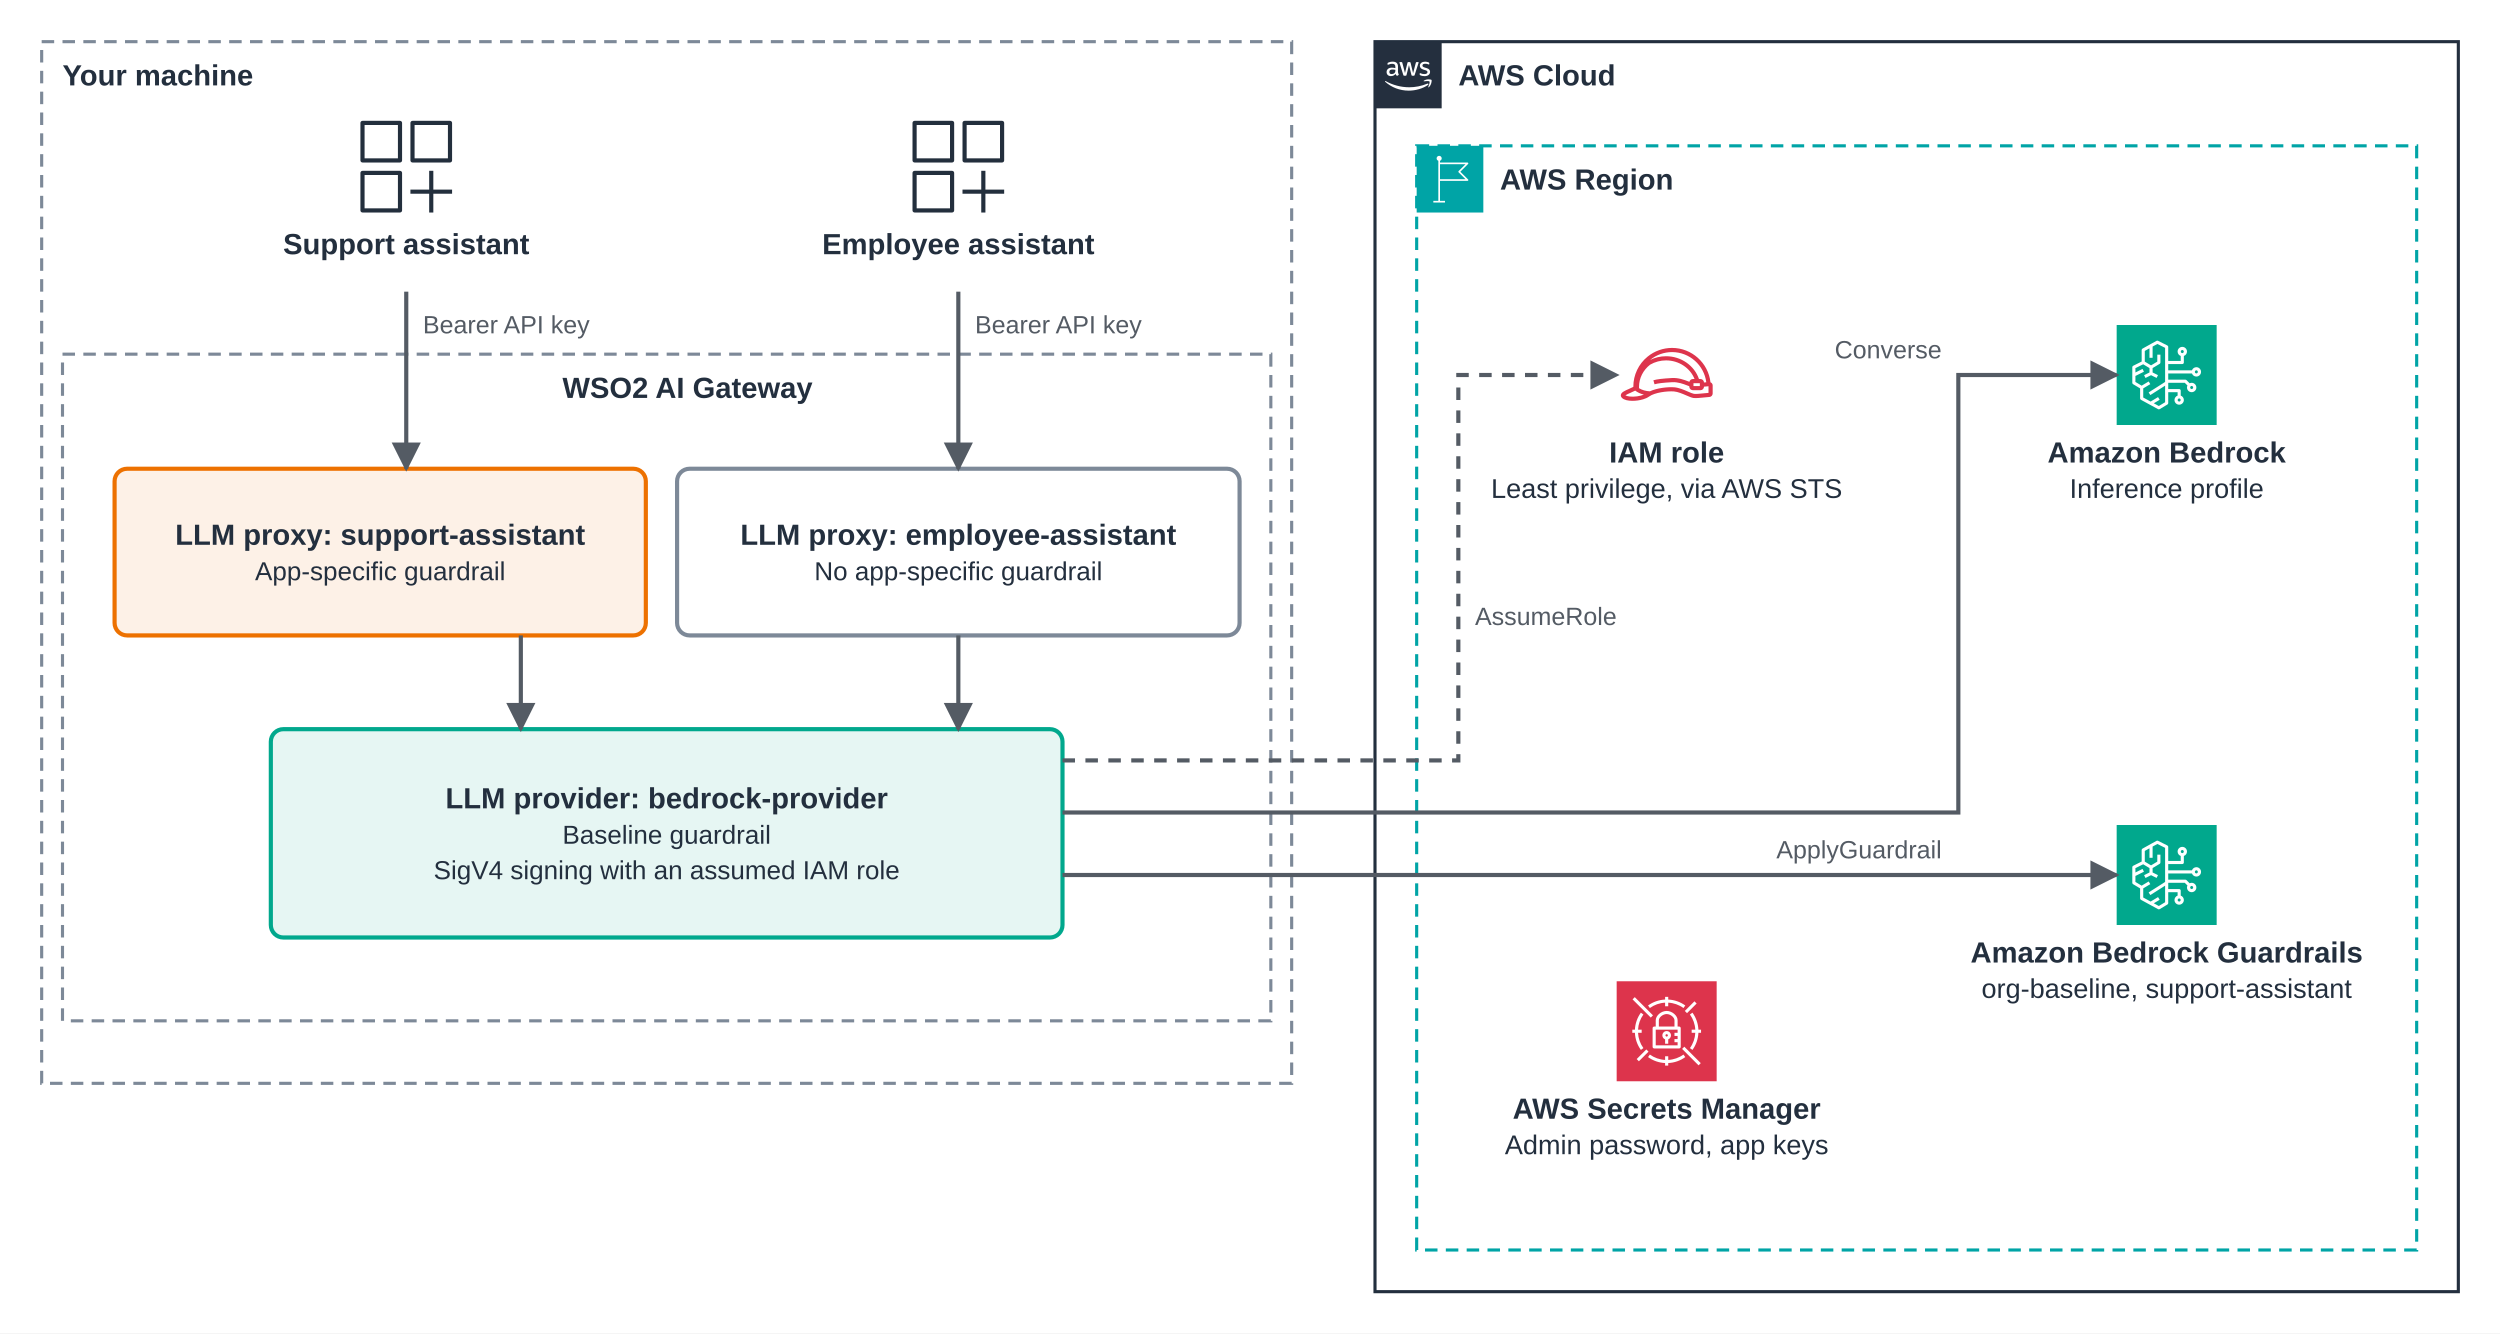
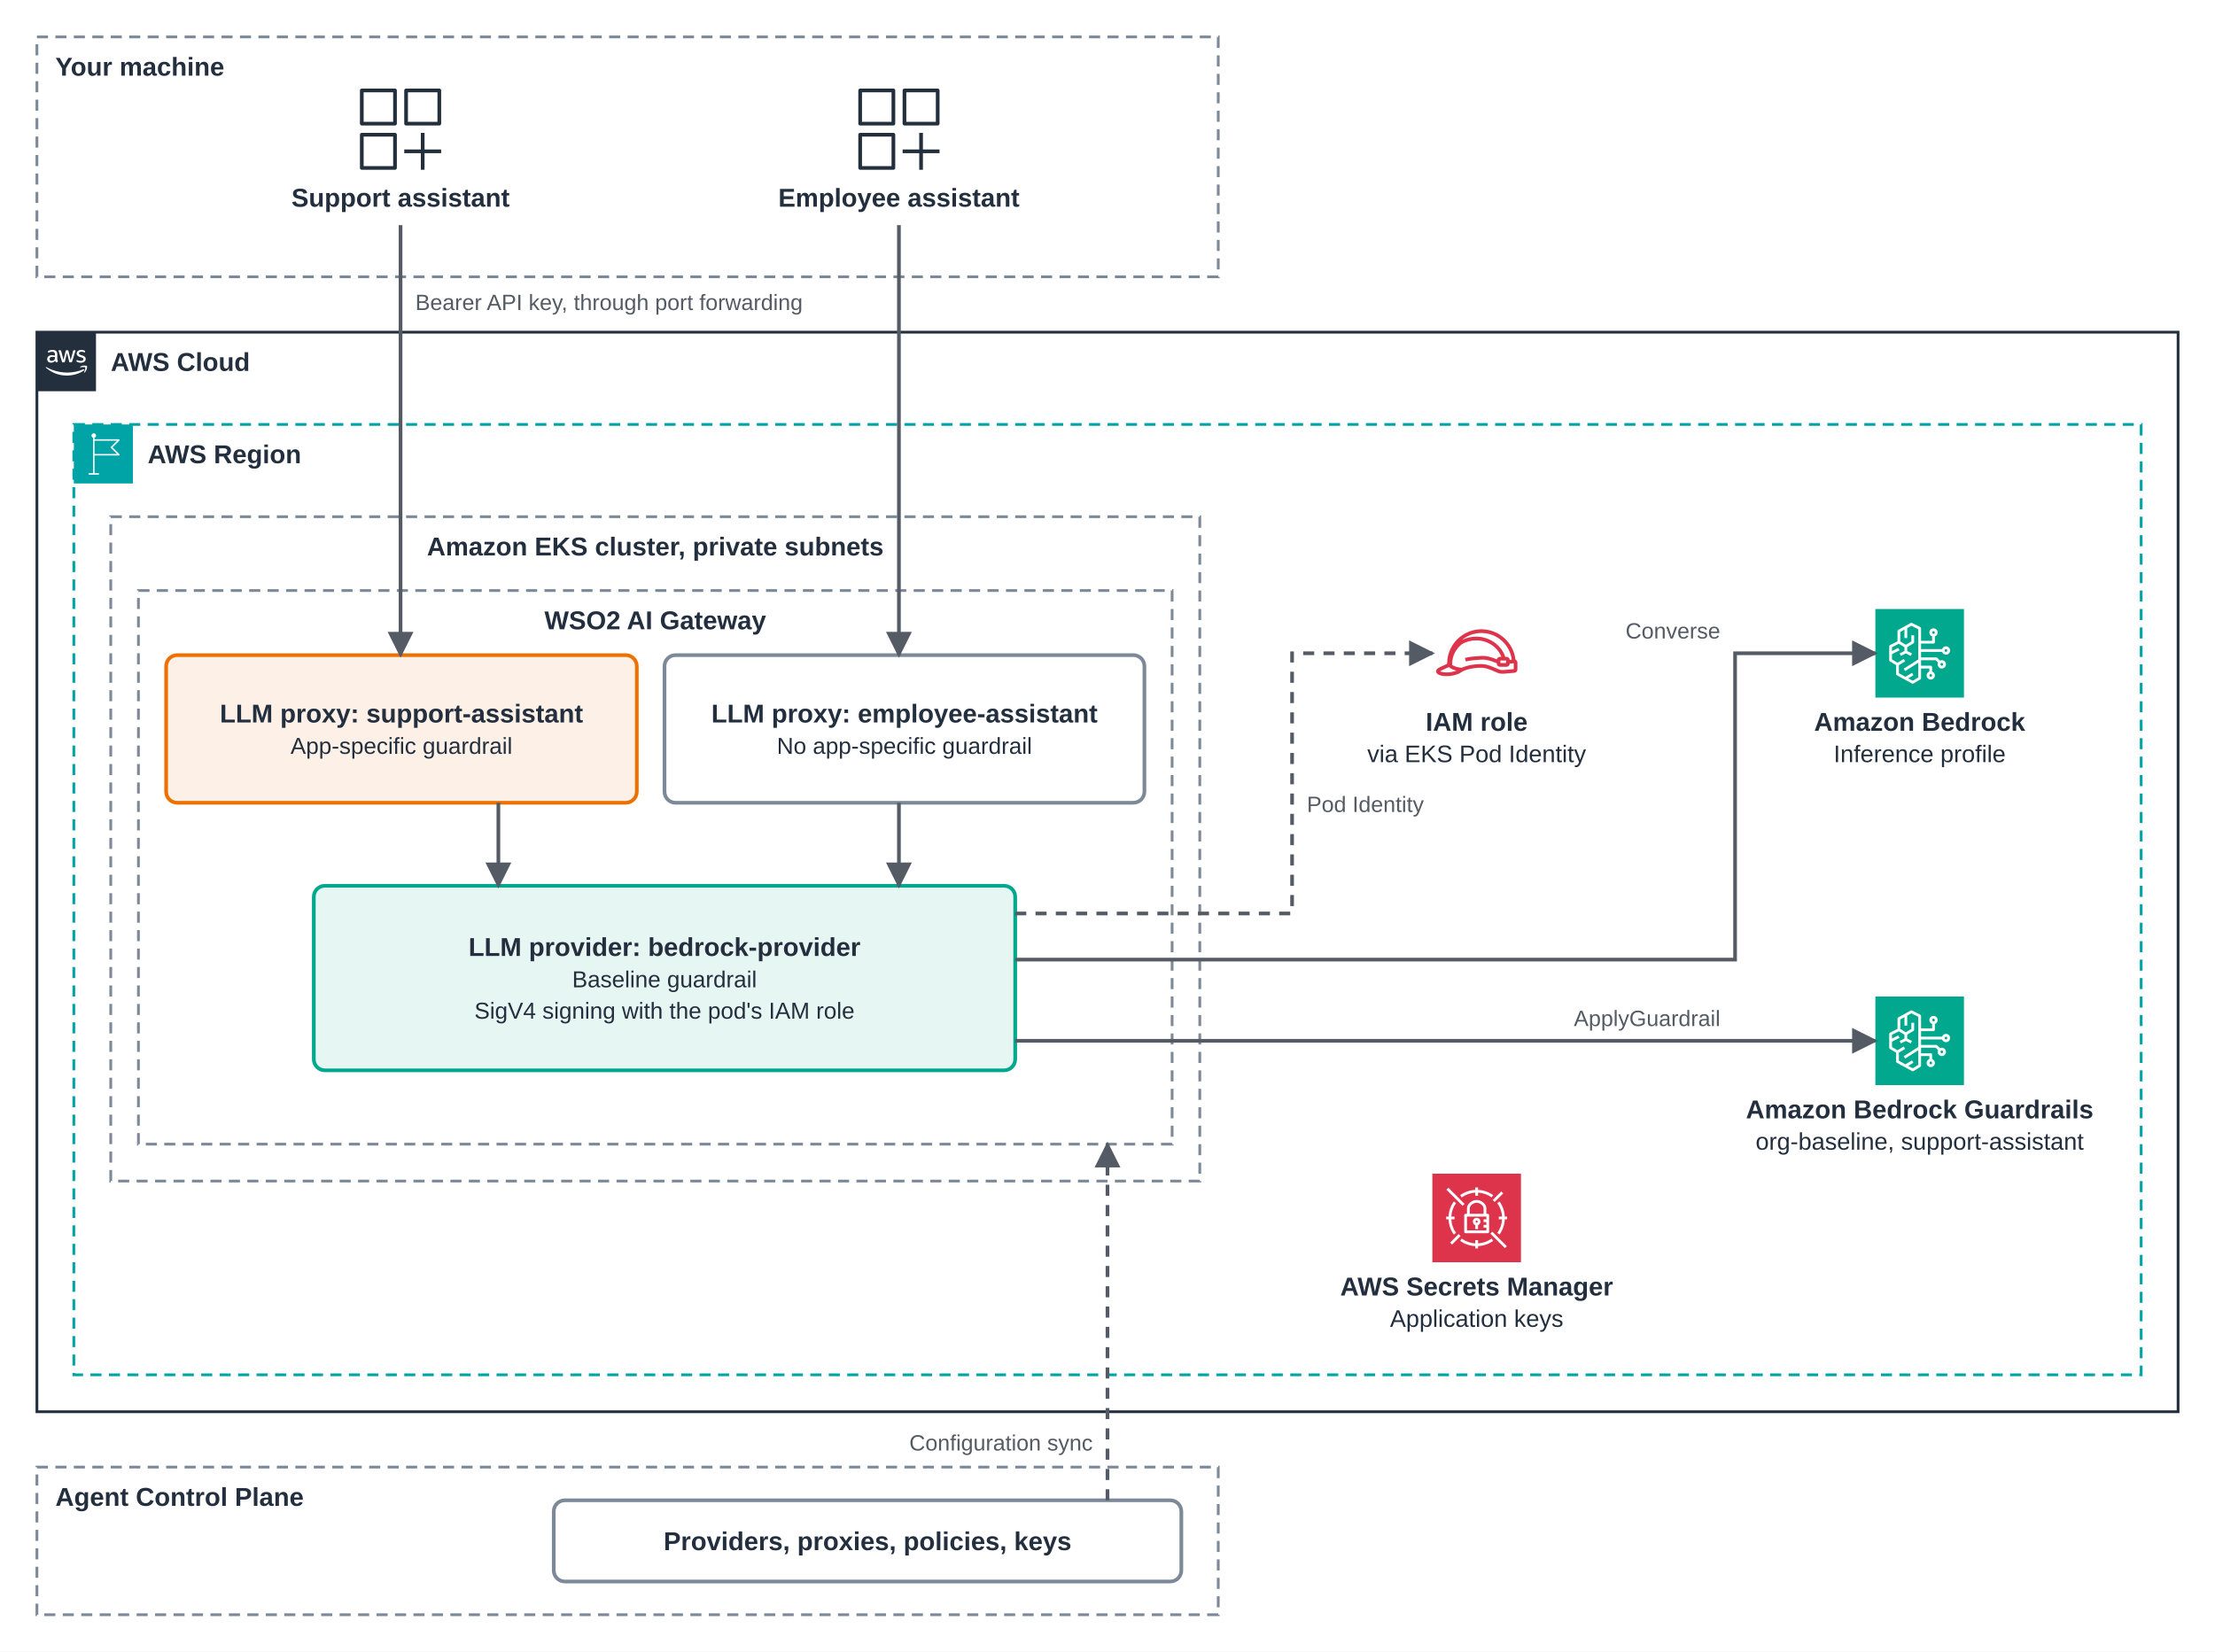
- <svg xmlns="http://www.w3.org/2000/svg" width="1200" height="640" viewBox="0 0 1200 640">
-   <rect width="1200" height="640" fill="#FFFFFF" />
+ <svg xmlns="http://www.w3.org/2000/svg" width="1200" height="895" viewBox="0 0 1200 895">
+   <rect width="1200" height="895" fill="#FFFFFF" />
  <defs>
    <marker id="ah" viewBox="0 0 10 10" refX="9" refY="5" markerWidth="7" markerHeight="7" orient="auto-start-reverse">
      <path d="M0 0L10 5L0 10z" fill="#545B64" />
    </marker>
  </defs>
-   <rect x="20" y="20" width="600" height="500" fill="none" stroke="#7D8998" stroke-width="1.5" stroke-dasharray="6 4" />
+   <rect x="20" y="20" width="640" height="130" fill="none" stroke="#7D8998" stroke-width="1.5" stroke-dasharray="6 4" />
  <text x="30" y="41" font-size="14" font-weight="bold" text-anchor="start" fill="#232F3E" font-family="'Amazon Ember', Arial, Helvetica, sans-serif">Your machine</text>
-   <svg x="171.0" y="56.0" width="48" height="48" viewBox="0 0 48 48">
+   <svg x="193" y="46" width="48" height="48" viewBox="0 0 48 48">
    <path fill="#232f3d" fill-rule="evenodd" d="M37 35h9v2h-9v9h-2v-9h-9v-2h9v-9h2zM4 44h16V28H4zm17-18H3a1 1 0 0 0-1 1v18a1 1 0 0 0 1 1h18a1 1 0 0 0 1-1V27a1 1 0 0 0-1-1m7-6h16V4H28zM45 2H27a1 1 0 0 0-1 1v18a1 1 0 0 0 1 1h18a1 1 0 0 0 1-1V3a1 1 0 0 0-1-1M4 20h16V4H4zM21 2H3a1 1 0 0 0-1 1v18a1 1 0 0 0 1 1h18a1 1 0 0 0 1-1V3a1 1 0 0 0-1-1" />
  </svg>
-   <text x="195" y="122.0" font-size="14" font-weight="bold" text-anchor="middle" fill="#232F3E" font-family="'Amazon Ember', Arial, Helvetica, sans-serif">Support assistant</text>
-   <svg x="436.0" y="56.0" width="48" height="48" viewBox="0 0 48 48">
+   <text x="217" y="112" font-size="14" font-weight="bold" text-anchor="middle" fill="#232F3E" font-family="'Amazon Ember', Arial, Helvetica, sans-serif">Support assistant</text>
+   <svg x="463" y="46" width="48" height="48" viewBox="0 0 48 48">
    <path fill="#232f3d" fill-rule="evenodd" d="M37 35h9v2h-9v9h-2v-9h-9v-2h9v-9h2zM4 44h16V28H4zm17-18H3a1 1 0 0 0-1 1v18a1 1 0 0 0 1 1h18a1 1 0 0 0 1-1V27a1 1 0 0 0-1-1m7-6h16V4H28zM45 2H27a1 1 0 0 0-1 1v18a1 1 0 0 0 1 1h18a1 1 0 0 0 1-1V3a1 1 0 0 0-1-1M4 20h16V4H4zM21 2H3a1 1 0 0 0-1 1v18a1 1 0 0 0 1 1h18a1 1 0 0 0 1-1V3a1 1 0 0 0-1-1" />
  </svg>
-   <text x="460" y="122.0" font-size="14" font-weight="bold" text-anchor="middle" fill="#232F3E" font-family="'Amazon Ember', Arial, Helvetica, sans-serif">Employee assistant</text>
-   <rect x="30" y="170" width="580" height="320" fill="none" stroke="#7D8998" stroke-width="1.5" stroke-dasharray="6 4" />
-   <text x="40" y="191" font-size="14" font-weight="bold" text-anchor="start" fill="#232F3E" font-family="'Amazon Ember', Arial, Helvetica, sans-serif" />
-   <text x="330" y="191" font-size="14" font-weight="bold" text-anchor="middle" fill="#232F3E" font-family="'Amazon Ember', Arial, Helvetica, sans-serif">WSO2 AI Gateway</text>
-   <rect x="55" y="225" width="255" height="80" rx="6" fill="#FDF1E7" stroke="#ED7100" stroke-width="2" />
-   <text x="182.5" y="261.5" font-size="14" font-weight="bold" text-anchor="middle" fill="#232F3E" font-family="'Amazon Ember', Arial, Helvetica, sans-serif">LLM proxy: support-assistant</text>
-   <text x="182.5" y="278.5" font-size="12.5" font-weight="normal" text-anchor="middle" fill="#232F3E" font-family="'Amazon Ember', Arial, Helvetica, sans-serif">App-specific guardrail</text>
-   <rect x="325" y="225" width="270" height="80" rx="6" fill="#FFFFFF" stroke="#7D8998" stroke-width="2" />
-   <text x="460.0" y="261.5" font-size="14" font-weight="bold" text-anchor="middle" fill="#232F3E" font-family="'Amazon Ember', Arial, Helvetica, sans-serif">LLM proxy: employee-assistant</text>
-   <text x="460.0" y="278.5" font-size="12.5" font-weight="normal" text-anchor="middle" fill="#232F3E" font-family="'Amazon Ember', Arial, Helvetica, sans-serif">No app-specific guardrail</text>
-   <rect x="130" y="350" width="380" height="100" rx="6" fill="#E6F6F3" stroke="#01A88D" stroke-width="2" />
-   <text x="320.0" y="388.0" font-size="14" font-weight="bold" text-anchor="middle" fill="#232F3E" font-family="'Amazon Ember', Arial, Helvetica, sans-serif">LLM provider: bedrock-provider</text>
-   <text x="320.0" y="405.0" font-size="12.5" font-weight="normal" text-anchor="middle" fill="#232F3E" font-family="'Amazon Ember', Arial, Helvetica, sans-serif">Baseline guardrail</text>
-   <text x="320.0" y="422.0" font-size="12.5" font-weight="normal" text-anchor="middle" fill="#232F3E" font-family="'Amazon Ember', Arial, Helvetica, sans-serif">SigV4 signing with an assumed IAM role</text>
-   <rect x="660" y="20" width="520" height="600" fill="none" stroke="#232F3E" stroke-width="1.5" />
-   <svg x="660.0" y="20.0" width="32" height="32" viewBox="0 0 40 40">
+   <text x="487" y="112" font-size="14" font-weight="bold" text-anchor="middle" fill="#232F3E" font-family="'Amazon Ember', Arial, Helvetica, sans-serif">Employee assistant</text>
+   <rect x="20" y="180" width="1160" height="585" fill="none" stroke="#232F3E" stroke-width="1.5" />
+   <svg x="20" y="180" width="32" height="32" viewBox="0 0 40 40">
    <g fill="none" fill-rule="evenodd">
      <path fill="#242f3e" d="M0 0h40v40H0z" />
      <path fill="#fff" d="M32.698 23.9c.361.47-.4 2.4-.74 3.264-.105.262.117.365.35.168 1.512-1.284 1.904-3.975 1.593-4.363-.307-.386-2.95-.717-4.563.432-.249.177-.206.42.07.389.907-.112 2.93-.357 3.29.11m-.842 2.01c.518-.378.074-.941-.454-.72-3.513 1.464-7.327 2.173-10.8 2.173-5.143 0-10.127-1.39-14.156-3.695-.352-.202-.613.155-.319.414 3.733 3.316 8.67 5.309 14.147 5.309 3.91 0 8.451-1.208 11.582-3.481m-2.144-5.215a6.6 6.6 0 0 1-1.459-.161q-.714-.163-1.093-.373-.233-.128-.29-.258a.7.7 0 0 1-.059-.26v-.47q0-.29.216-.292.083.002.173.033.091.034.241.098.48.21 1.044.324.564.113 1.126.113.895 0 1.384-.308a.97.97 0 0 0 .49-.873.88.88 0 0 0-.258-.65q-.256-.258-.952-.484l-1.375-.421q-1.045-.325-1.517-.938a2.17 2.17 0 0 1-.472-1.347q0-.581.258-1.027.255-.445.676-.761.427-.314.99-.478A4.3 4.3 0 0 1 30.025 12q.315 0 .64.04a6.3 6.3 0 0 1 1.15.252q.248.082.4.162a.9.9 0 0 1 .28.227.5.5 0 0 1 .083.308v.436q0 .291-.217.29-.114.002-.364-.111c-.54-.24-1.15-.356-1.82-.356q-.815 0-1.262.258-.448.26-.448.827 0 .388.283.655.281.267 1.044.51l1.342.423q1.028.322 1.466.888.441.568.441 1.295 0 .6-.25 1.078-.248.477-.689.817a3.1 3.1 0 0 1-1.05.518q-.615.179-1.343.178m-12.165-.244q-.248.002-.365-.087-.117-.09-.199-.365l-2.222-7.157a1.8 1.8 0 0 1-.082-.371q0-.227.233-.227h.927q.265 0 .374.09.106.086.19.364l1.59 6.12 1.477-6.12q.066-.278.181-.364.116-.09.38-.09h.765q.263 0 .38.09.116.086.182.364l1.493 6.2 1.64-6.2q.082-.278.19-.364.109-.09.373-.09h.878q.233 0 .233.227a1 1 0 0 1-.016.144 2 2 0 0 1-.068.227l-2.286 7.157q-.083.275-.2.365-.116.088-.364.087h-.813q-.264.001-.38-.094-.116-.099-.182-.373l-1.476-5.96-1.457 5.96q-.067.274-.183.373-.116.095-.38.094zM9.94 19.449q.465 0 .98-.17.513-.17.893-.592.232-.259.324-.591.09-.33.09-.801v-.388a8 8 0 0 0-1.757-.211q-.945 0-1.408.373-.464.37-.465 1.07 0 .645.35.978.347.332.993.332m3.846-1.408q0 .517.107.825.11.31.307.664a.4.4 0 0 1 .066.209q0 .148-.182.276l-.597.39a.5.5 0 0 1-.248.08.4.4 0 0 1-.282-.128 2 2 0 0 1-.339-.43 6 6 0 0 1-.29-.544q-1.112 1.28-2.785 1.28-1.194.001-1.89-.664-.696-.664-.696-1.78 0-1.182.863-1.903.86-.72 2.32-.721.48 0 1.002.073t1.084.203v-.68q.001-1.052-.446-1.482-.446-.428-1.54-.428a4.5 4.5 0 0 0-1.02.12 7.5 7.5 0 0 0-1.02.315 3 3 0 0 1-.33.122.7.7 0 0 1-.15.024q-.199.001-.2-.292v-.452q.001-.228.068-.323.066-.099.265-.195a6 6 0 0 1 1.192-.421 6 6 0 0 1 1.476-.18c1.126 0 1.952.254 2.477.754q.787.753.788 2.275z" />
    </g>
  </svg>
-   <text x="700" y="41" font-size="14" font-weight="bold" text-anchor="start" fill="#232F3E" font-family="'Amazon Ember', Arial, Helvetica, sans-serif">AWS Cloud</text>
-   <rect x="680" y="70" width="480" height="530" fill="none" stroke="#00A4A6" stroke-width="1.5" stroke-dasharray="6 4" />
-   <svg x="680.0" y="70.0" width="32" height="32" viewBox="0 0 40 40">
+   <text x="60" y="201" font-size="14" font-weight="bold" text-anchor="start" fill="#232F3E" font-family="'Amazon Ember', Arial, Helvetica, sans-serif">AWS Cloud</text>
+   <rect x="40" y="230" width="1120" height="515" fill="none" stroke="#00A4A6" stroke-width="1.5" stroke-dasharray="6 4" />
+   <svg x="40" y="230" width="32" height="32" viewBox="0 0 40 40">
    <g fill="none" fill-rule="evenodd">
      <path fill="#00a4a6" d="M0 0h40v40H0z" />
      <path fill="#fff" d="M14 20.026v-9h15.293l-4.147 4.146a.5.5 0 0 0 0 .708l4.147 4.146zm12.207-4.5 4.647-4.646a.5.5 0 0 0-.354-.854H14V8.97A1.528 1.528 0 0 0 13.495 6c-.845 0-1.532.687-1.532 1.531 0 .67.435 1.235 1.037 1.442v24.053h-3v1h7v-1h-3v-12h16.5a.5.5 0 0 0 .354-.854z" />
    </g>
  </svg>
-   <text x="720" y="91" font-size="14" font-weight="bold" text-anchor="start" fill="#232F3E" font-family="'Amazon Ember', Arial, Helvetica, sans-serif">AWS Region</text>
-   <svg x="776.0" y="156.0" width="48" height="48" viewBox="0 0 48 48">
+   <text x="80" y="251" font-size="14" font-weight="bold" text-anchor="start" fill="#232F3E" font-family="'Amazon Ember', Arial, Helvetica, sans-serif">AWS Region</text>
+   <rect x="60" y="280" width="590" height="360" fill="none" stroke="#7D8998" stroke-width="1.5" stroke-dasharray="6 4" />
+   <text x="355.0" y="301" font-size="14" font-weight="bold" text-anchor="middle" fill="#232F3E" font-family="'Amazon Ember', Arial, Helvetica, sans-serif">Amazon EKS cluster, private subnets</text>
+   <rect x="75" y="320" width="560" height="300" fill="none" stroke="#7D8998" stroke-width="1.5" stroke-dasharray="6 4" />
+   <text x="355.0" y="341" font-size="14" font-weight="bold" text-anchor="middle" fill="#232F3E" font-family="'Amazon Ember', Arial, Helvetica, sans-serif">WSO2 AI Gateway</text>
+   <rect x="90" y="355" width="255" height="80" rx="6" fill="#FDF1E7" stroke="#ED7100" stroke-width="2" />
+   <text x="217.5" y="391.5" font-size="14" font-weight="bold" text-anchor="middle" fill="#232F3E" font-family="'Amazon Ember', Arial, Helvetica, sans-serif">LLM proxy: support-assistant</text>
+   <text x="217.5" y="408.5" font-size="12.5" font-weight="normal" text-anchor="middle" fill="#232F3E" font-family="'Amazon Ember', Arial, Helvetica, sans-serif">App-specific guardrail</text>
+   <rect x="360" y="355" width="260" height="80" rx="6" fill="#FFFFFF" stroke="#7D8998" stroke-width="2" />
+   <text x="490.0" y="391.5" font-size="14" font-weight="bold" text-anchor="middle" fill="#232F3E" font-family="'Amazon Ember', Arial, Helvetica, sans-serif">LLM proxy: employee-assistant</text>
+   <text x="490.0" y="408.5" font-size="12.5" font-weight="normal" text-anchor="middle" fill="#232F3E" font-family="'Amazon Ember', Arial, Helvetica, sans-serif">No app-specific guardrail</text>
+   <rect x="170" y="480" width="380" height="100" rx="6" fill="#E6F6F3" stroke="#01A88D" stroke-width="2" />
+   <text x="360.0" y="518.0" font-size="14" font-weight="bold" text-anchor="middle" fill="#232F3E" font-family="'Amazon Ember', Arial, Helvetica, sans-serif">LLM provider: bedrock-provider</text>
+   <text x="360.0" y="535.0" font-size="12.5" font-weight="normal" text-anchor="middle" fill="#232F3E" font-family="'Amazon Ember', Arial, Helvetica, sans-serif">Baseline guardrail</text>
+   <text x="360.0" y="552.0" font-size="12.5" font-weight="normal" text-anchor="middle" fill="#232F3E" font-family="'Amazon Ember', Arial, Helvetica, sans-serif">SigV4 signing with the pod's IAM role</text>
+   <svg x="776" y="330" width="48" height="48" viewBox="0 0 48 48">
    <path fill="#dd344c" fill-rule="evenodd" d="M44.083 32.581a72.853 72.853 0 0 0-2.082.191l-.168.018c-1.765.182-3.763.387-4.714.257-.594-.085-1.688-.56-2.848-1.063-1.966-.852-4.414-1.914-6.627-2.084-3.046-.234-8.31.34-11.703 1.931-1.962-.088-3.782-.616-5.196-1.488a46 46 0 0 1-.012-.649c0-4.136 1.938-8.015 5.32-10.65a15.2 15.2 0 0 1 7.66-2.052c6.12 0 11.553 3.617 13.672 8.942h-.813c-.814 0-1.496.576-1.663 1.34l-.412-.156c-2.03-.783-4.813-1.854-8.031-1.663-4.705.276-7.02.56-8.843 1.08l.549 1.924c1.668-.477 3.868-.74 8.41-1.008 2.785-.158 5.338.818 7.195 1.533.395.153.752.286 1.09.407v.205c0 .939.766 1.704 1.705 1.704h3.647c.937 0 1.7-.762 1.704-1.698l.354-.032a176 176 0 0 0 1.595-.151l.21-.021zM9.799 34.249c-2.65.363-4.742.039-5.608-.496.525-.371 1.71-.89 2.544-1.254a44 44 0 0 0 2.16-1.004c1.154.879 2.583 1.538 4.165 1.931-.915.368-2.048.658-3.261.823M36.868 29.3h3.055v-1.366h-3.055zM26.586 13c8.368 0 15.396 6.295 16.43 14.492q-.43.042-.912.086l-.185.016a1.704 1.704 0 0 0-1.7-1.66h-.711c-2.201-6.477-8.576-10.942-15.795-10.942-2.674 0-5.29.612-7.641 1.775q.024-.022.046-.042A16.6 16.6 0 0 1 26.586 13m18.94 14.794a1.6 1.6 0 0 0-.497-.298C43.983 18.185 36.049 11 26.586 11a18.6 18.6 0 0 0-11.732 4.175 18.5 18.5 0 0 0-6.85 14.406c0 .041.004.082.004.123-.667.335-1.372.655-2.073.962-2.136.934-3.68 1.608-3.91 2.826-.057.309-.067.914.52 1.502 1.038 1.037 3.028 1.409 5.05 1.409.842 0 1.688-.064 2.474-.172 1.339-.182 3.839-.673 5.536-1.915 2.678-1.941 8.733-2.667 11.886-2.422 1.879.145 4.155 1.132 5.985 1.925 1.396.607 2.5 1.085 3.366 1.208 1.19.163 3.136-.037 5.195-.248l.173-.017a63 63 0 0 1 1.592-.151c.215-.021.428-.036.712-.056.88-.062 1.569-.8 1.569-1.68v-3.829c0-.478-.202-.934-.556-1.252" />
  </svg>
-   <text x="800" y="222.0" font-size="14" font-weight="bold" text-anchor="middle" fill="#232F3E" font-family="'Amazon Ember', Arial, Helvetica, sans-serif">IAM role</text>
-   <text x="800" y="239.0" font-size="13" font-weight="normal" text-anchor="middle" fill="#232F3E" font-family="'Amazon Ember', Arial, Helvetica, sans-serif">Least privilege, via AWS STS</text>
-   <svg x="1016.0" y="156.0" width="48" height="48" viewBox="0 0 64 64">
+   <text x="800" y="396" font-size="14" font-weight="bold" text-anchor="middle" fill="#232F3E" font-family="'Amazon Ember', Arial, Helvetica, sans-serif">IAM role</text>
+   <text x="800" y="413" font-size="13" font-weight="normal" text-anchor="middle" fill="#232F3E" font-family="'Amazon Ember', Arial, Helvetica, sans-serif">via EKS Pod Identity</text>
+   <svg x="1016" y="330" width="48" height="48" viewBox="0 0 64 64">
    <g fill="none" fill-rule="evenodd">
      <path fill="#01a88d" d="M0 0h64v64H0z" />
      <path fill="#fff" d="M51 31a1.001 1.001 0 0 1 0-2 1.001 1.001 0 0 1 0 2M26.977 51.848l-3.203-1.746 3.741-2.245-1.03-1.714-4.747 2.848L17 46.406v-5.84l4.515-2.71-1.03-1.713L16 38.833l-4-2.4v-3.815l5.447-2.723-.894-1.79L12 30.382v-2.764l4.956-2.478L21 27.566v2.816l-3.447 1.723.894 1.79 3.556-1.778 3.554 1.76.886-1.792L23 30.38v-2.814l4.515-2.71A1 1 0 0 0 28 24v-5h-2v4.434l-4 2.4-4-2.4v-6.846l3-1.666V21h2v-7.19l3.024-1.68 4.978 2.486-.001 21.834-10.538 6.706 1.074 1.688 9.464-6.022L31 49.434zM48 39a1.001 1.001 0 0 1 0 2 1.001 1.001 0 0 1 0-2m-8 10a1.001 1.001 0 0 1 0-2 1.001 1.001 0 0 1 0 2m2-33a1.001 1.001 0 0 1 0 2 1.001 1.001 0 0 1 0-2m9 11a3 3 0 0 0-2.816 2H33.001v-4H42a1 1 0 0 0 1-1v-4.184A3 3 0 0 0 45 17c0-1.654-1.346-3-3-3s-3 1.346-3 3c0 1.302.839 2.402 2 2.816V23h-7.999l.001-9.002a1 1 0 0 0-.553-.894l-6.002-3a1 1 0 0 0-.932.022l-9 5A1 1 0 0 0 16 16v7.382l-5.447 2.723c-.339.17-.553.516-.553.895v10a1 1 0 0 0 .485.857L15 40.566V47a1 1 0 0 0 .521.878l11 6a1 1 0 0 0 .994-.021l5-3A1 1 0 0 0 33 50v-7h6v2.184A3 3 0 0 0 37 48c0 1.654 1.346 3 3 3s3-1.346 3-3a3 3 0 0 0-2-2.816V42a1 1 0 0 0-1-1h-7l.001-4h10.585l1.715 1.715A2.95 2.95 0 0 0 45 40c0 1.654 1.346 3 3 3s3-1.346 3-3-1.346-3-3-3a2.95 2.95 0 0 0-1.285.3l-2.008-2.007A1 1 0 0 0 44 35H33.001v-4h15.183A3 3 0 0 0 51 33c1.654 0 3-1.346 3-3s-1.346-3-3-3" />
    </g>
  </svg>
-   <text x="1040" y="222.0" font-size="14" font-weight="bold" text-anchor="middle" fill="#232F3E" font-family="'Amazon Ember', Arial, Helvetica, sans-serif">Amazon Bedrock</text>
-   <text x="1040" y="239.0" font-size="13" font-weight="normal" text-anchor="middle" fill="#232F3E" font-family="'Amazon Ember', Arial, Helvetica, sans-serif">Inference profile</text>
-   <svg x="776.0" y="471.0" width="48" height="48" viewBox="0 0 64 64">
+   <text x="1040" y="396" font-size="14" font-weight="bold" text-anchor="middle" fill="#232F3E" font-family="'Amazon Ember', Arial, Helvetica, sans-serif">Amazon Bedrock</text>
+   <text x="1040" y="413" font-size="13" font-weight="normal" text-anchor="middle" fill="#232F3E" font-family="'Amazon Ember', Arial, Helvetica, sans-serif">Inference profile</text>
+   <svg x="1016" y="540" width="48" height="48" viewBox="0 0 64 64">
+     <g fill="none" fill-rule="evenodd">
+       <path fill="#01a88d" d="M0 0h64v64H0z" />
+       <path fill="#fff" d="M51 31a1.001 1.001 0 0 1 0-2 1.001 1.001 0 0 1 0 2M26.977 51.848l-3.203-1.746 3.741-2.245-1.03-1.714-4.747 2.848L17 46.406v-5.84l4.515-2.71-1.03-1.713L16 38.833l-4-2.4v-3.815l5.447-2.723-.894-1.79L12 30.382v-2.764l4.956-2.478L21 27.566v2.816l-3.447 1.723.894 1.79 3.556-1.778 3.554 1.76.886-1.792L23 30.38v-2.814l4.515-2.71A1 1 0 0 0 28 24v-5h-2v4.434l-4 2.4-4-2.4v-6.846l3-1.666V21h2v-7.19l3.024-1.68 4.978 2.486-.001 21.834-10.538 6.706 1.074 1.688 9.464-6.022L31 49.434zM48 39a1.001 1.001 0 0 1 0 2 1.001 1.001 0 0 1 0-2m-8 10a1.001 1.001 0 0 1 0-2 1.001 1.001 0 0 1 0 2m2-33a1.001 1.001 0 0 1 0 2 1.001 1.001 0 0 1 0-2m9 11a3 3 0 0 0-2.816 2H33.001v-4H42a1 1 0 0 0 1-1v-4.184A3 3 0 0 0 45 17c0-1.654-1.346-3-3-3s-3 1.346-3 3c0 1.302.839 2.402 2 2.816V23h-7.999l.001-9.002a1 1 0 0 0-.553-.894l-6.002-3a1 1 0 0 0-.932.022l-9 5A1 1 0 0 0 16 16v7.382l-5.447 2.723c-.339.17-.553.516-.553.895v10a1 1 0 0 0 .485.857L15 40.566V47a1 1 0 0 0 .521.878l11 6a1 1 0 0 0 .994-.021l5-3A1 1 0 0 0 33 50v-7h6v2.184A3 3 0 0 0 37 48c0 1.654 1.346 3 3 3s3-1.346 3-3a3 3 0 0 0-2-2.816V42a1 1 0 0 0-1-1h-7l.001-4h10.585l1.715 1.715A2.95 2.95 0 0 0 45 40c0 1.654 1.346 3 3 3s3-1.346 3-3-1.346-3-3-3a2.95 2.95 0 0 0-1.285.3l-2.008-2.007A1 1 0 0 0 44 35H33.001v-4h15.183A3 3 0 0 0 51 33c1.654 0 3-1.346 3-3s-1.346-3-3-3" />
+     </g>
+   </svg>
+   <text x="1040" y="606" font-size="14" font-weight="bold" text-anchor="middle" fill="#232F3E" font-family="'Amazon Ember', Arial, Helvetica, sans-serif">Amazon Bedrock Guardrails</text>
+   <text x="1040" y="623" font-size="13" font-weight="normal" text-anchor="middle" fill="#232F3E" font-family="'Amazon Ember', Arial, Helvetica, sans-serif">org-baseline, support-assistant</text>
+   <svg x="776" y="636" width="48" height="48" viewBox="0 0 64 64">
    <g fill="none" fill-rule="evenodd">
      <path fill="#dd344c" d="M0 0h64v64H0z" />
      <path fill="#fff" d="M31.24 34.64a.76.76 0 0 0 1.52 0 .76.76 0 0 0-1.52 0m-2 0A2.763 2.763 0 0 1 32 31.88a2.764 2.764 0 0 1 2.76 2.76A2.76 2.76 0 0 1 33 37.205V40h-2v-2.795a2.76 2.76 0 0 1-1.76-2.565M39 31H25v10h14v-2h-2v-2h2v-2h-2v-2h2zm-12-2h9.999L37 25c0-.865-.576-1.859-1.543-2.659-1.014-.84-2.305-1.341-3.454-1.341h-.002c-2.383 0-5 2.093-5.001 4zm12-4-.001 4H40a1 1 0 0 1 1 1v12a1 1 0 0 1-1 1H24a1 1 0 0 1-1-1V30a1 1 0 0 1 1-1h1v-4c.001-3.029 3.469-6 7.001-6h.002c1.625 0 3.348.657 4.729 1.801C38.174 21.994 39.001 23.525 39 25M15.489 43.95l1.621-1.173A18.2 18.2 0 0 1 13.676 33H16v-2h-2.322a18.2 18.2 0 0 1 3.432-9.719l-1.621-1.173A20.18 20.18 0 0 0 11.678 31H10v2h1.676c.185 3.962 1.484 7.731 3.813 10.95m27.258 2.968A18.2 18.2 0 0 1 33 50.35V48h-2v2.35a18.2 18.2 0 0 1-9.75-3.432l-1.172 1.62A20.17 20.17 0 0 0 31 52.35V54h2v-1.65c3.951-.19 7.709-1.488 10.919-3.812zM21.25 17.14A18.2 18.2 0 0 1 31 13.707V16h2v-2.293a18.2 18.2 0 0 1 9.747 3.433l1.172-1.62A20.16 20.16 0 0 0 33 11.707V10h-2v1.707a20.17 20.17 0 0 0-10.922 3.813zM52.319 31a20.17 20.17 0 0 0-3.81-10.892l-1.622 1.173A18.16 18.16 0 0 1 50.319 31H48v2h2.322a18.2 18.2 0 0 1-3.435 9.777l1.622 1.173c2.329-3.219 3.627-6.988 3.813-10.95H54v-2zm-7.293-10.584 6.159-6.16-1.414-1.414-6.159 6.16zM18.971 43.642l-6.16 6.16 1.414 1.414 6.161-6.16zm4.275-21.809-11.66-11.66-1.414 1.414 11.66 11.66zM43.303 41.89l10.523 10.523-1.414 1.414-10.524-10.523z" />
    </g>
  </svg>
-   <text x="800" y="537.0" font-size="14" font-weight="bold" text-anchor="middle" fill="#232F3E" font-family="'Amazon Ember', Arial, Helvetica, sans-serif">AWS Secrets Manager</text>
-   <text x="800" y="554.0" font-size="13" font-weight="normal" text-anchor="middle" fill="#232F3E" font-family="'Amazon Ember', Arial, Helvetica, sans-serif">Admin password, app keys</text>
-   <svg x="1016.0" y="396.0" width="48" height="48" viewBox="0 0 64 64">
-     <g fill="none" fill-rule="evenodd">
-       <path fill="#01a88d" d="M0 0h64v64H0z" />
-       <path fill="#fff" d="M51 31a1.001 1.001 0 0 1 0-2 1.001 1.001 0 0 1 0 2M26.977 51.848l-3.203-1.746 3.741-2.245-1.03-1.714-4.747 2.848L17 46.406v-5.84l4.515-2.71-1.03-1.713L16 38.833l-4-2.4v-3.815l5.447-2.723-.894-1.79L12 30.382v-2.764l4.956-2.478L21 27.566v2.816l-3.447 1.723.894 1.79 3.556-1.778 3.554 1.76.886-1.792L23 30.38v-2.814l4.515-2.71A1 1 0 0 0 28 24v-5h-2v4.434l-4 2.4-4-2.4v-6.846l3-1.666V21h2v-7.19l3.024-1.68 4.978 2.486-.001 21.834-10.538 6.706 1.074 1.688 9.464-6.022L31 49.434zM48 39a1.001 1.001 0 0 1 0 2 1.001 1.001 0 0 1 0-2m-8 10a1.001 1.001 0 0 1 0-2 1.001 1.001 0 0 1 0 2m2-33a1.001 1.001 0 0 1 0 2 1.001 1.001 0 0 1 0-2m9 11a3 3 0 0 0-2.816 2H33.001v-4H42a1 1 0 0 0 1-1v-4.184A3 3 0 0 0 45 17c0-1.654-1.346-3-3-3s-3 1.346-3 3c0 1.302.839 2.402 2 2.816V23h-7.999l.001-9.002a1 1 0 0 0-.553-.894l-6.002-3a1 1 0 0 0-.932.022l-9 5A1 1 0 0 0 16 16v7.382l-5.447 2.723c-.339.17-.553.516-.553.895v10a1 1 0 0 0 .485.857L15 40.566V47a1 1 0 0 0 .521.878l11 6a1 1 0 0 0 .994-.021l5-3A1 1 0 0 0 33 50v-7h6v2.184A3 3 0 0 0 37 48c0 1.654 1.346 3 3 3s3-1.346 3-3a3 3 0 0 0-2-2.816V42a1 1 0 0 0-1-1h-7l.001-4h10.585l1.715 1.715A2.95 2.95 0 0 0 45 40c0 1.654 1.346 3 3 3s3-1.346 3-3-1.346-3-3-3a2.95 2.95 0 0 0-1.285.3l-2.008-2.007A1 1 0 0 0 44 35H33.001v-4h15.183A3 3 0 0 0 51 33c1.654 0 3-1.346 3-3s-1.346-3-3-3" />
-     </g>
-   </svg>
-   <text x="1040" y="462.0" font-size="14" font-weight="bold" text-anchor="middle" fill="#232F3E" font-family="'Amazon Ember', Arial, Helvetica, sans-serif">Amazon Bedrock Guardrails</text>
-   <text x="1040" y="479.0" font-size="13" font-weight="normal" text-anchor="middle" fill="#232F3E" font-family="'Amazon Ember', Arial, Helvetica, sans-serif">org-baseline, support-assistant</text>
-   <path d="M195 140 V225" fill="none" stroke="#545B64" stroke-width="2" marker-end="url(#ah)" />
-   <path d="M460 140 V225" fill="none" stroke="#545B64" stroke-width="2" marker-end="url(#ah)" />
-   <text x="203" y="160" font-size="12" font-weight="normal" text-anchor="start" fill="#545B64" font-family="'Amazon Ember', Arial, Helvetica, sans-serif">Bearer API key</text>
-   <text x="468" y="160" font-size="12" font-weight="normal" text-anchor="start" fill="#545B64" font-family="'Amazon Ember', Arial, Helvetica, sans-serif">Bearer API key</text>
-   <path d="M250 305 V350" fill="none" stroke="#545B64" stroke-width="2" marker-end="url(#ah)" />
-   <path d="M460 305 V350" fill="none" stroke="#545B64" stroke-width="2" marker-end="url(#ah)" />
-   <path d="M510 365 H700 V180 H776" fill="none" stroke="#545B64" stroke-width="2" stroke-dasharray="6 5" marker-end="url(#ah)" />
-   <text x="708" y="300" font-size="12" font-weight="normal" text-anchor="start" fill="#545B64" font-family="'Amazon Ember', Arial, Helvetica, sans-serif">AssumeRole</text>
-   <path d="M510 390 H940 V180 H1016" fill="none" stroke="#545B64" stroke-width="2" marker-end="url(#ah)" />
-   <path d="M510 420 H1016" fill="none" stroke="#545B64" stroke-width="2" marker-end="url(#ah)" />
-   <text x="932" y="172" font-size="12" font-weight="normal" text-anchor="end" fill="#545B64" font-family="'Amazon Ember', Arial, Helvetica, sans-serif">Converse</text>
-   <text x="932" y="412" font-size="12" font-weight="normal" text-anchor="end" fill="#545B64" font-family="'Amazon Ember', Arial, Helvetica, sans-serif">ApplyGuardrail</text>
+   <text x="800" y="702" font-size="14" font-weight="bold" text-anchor="middle" fill="#232F3E" font-family="'Amazon Ember', Arial, Helvetica, sans-serif">AWS Secrets Manager</text>
+   <text x="800" y="719" font-size="13" font-weight="normal" text-anchor="middle" fill="#232F3E" font-family="'Amazon Ember', Arial, Helvetica, sans-serif">Application keys</text>
+   <path d="M217 122 V355" fill="none" stroke="#545B64" stroke-width="2" marker-end="url(#ah)" />
+   <path d="M487 122 V355" fill="none" stroke="#545B64" stroke-width="2" marker-end="url(#ah)" />
+   <text x="225" y="168" font-size="12" font-weight="normal" text-anchor="start" fill="#545B64" font-family="'Amazon Ember', Arial, Helvetica, sans-serif">Bearer API key, through port forwarding</text>
+   <path d="M270 435 V480" fill="none" stroke="#545B64" stroke-width="2" marker-end="url(#ah)" />
+   <path d="M487 435 V480" fill="none" stroke="#545B64" stroke-width="2" marker-end="url(#ah)" />
+   <path d="M550 495 H700 V354 H776" fill="none" stroke="#545B64" stroke-width="2" stroke-dasharray="6 5" marker-end="url(#ah)" />
+   <text x="708" y="440" font-size="12" font-weight="normal" text-anchor="start" fill="#545B64" font-family="'Amazon Ember', Arial, Helvetica, sans-serif">Pod Identity</text>
+   <path d="M550 520 H940 V354 H1016" fill="none" stroke="#545B64" stroke-width="2" marker-end="url(#ah)" />
+   <text x="932" y="346" font-size="12" font-weight="normal" text-anchor="end" fill="#545B64" font-family="'Amazon Ember', Arial, Helvetica, sans-serif">Converse</text>
+   <path d="M550 564 H1016" fill="none" stroke="#545B64" stroke-width="2" marker-end="url(#ah)" />
+   <text x="932" y="556" font-size="12" font-weight="normal" text-anchor="end" fill="#545B64" font-family="'Amazon Ember', Arial, Helvetica, sans-serif">ApplyGuardrail</text>
+   <rect x="20" y="795" width="640" height="80" fill="none" stroke="#7D8998" stroke-width="1.5" stroke-dasharray="6 4" />
+   <text x="30" y="816" font-size="14" font-weight="bold" text-anchor="start" fill="#232F3E" font-family="'Amazon Ember', Arial, Helvetica, sans-serif">Agent Control Plane</text>
+   <rect x="300" y="813" width="340" height="44" rx="6" fill="#FFFFFF" stroke="#7D8998" stroke-width="2" />
+   <text x="470.0" y="840.0" font-size="14" font-weight="bold" text-anchor="middle" fill="#232F3E" font-family="'Amazon Ember', Arial, Helvetica, sans-serif">Providers, proxies, policies, keys</text>
+   <path d="M600 813 V620" fill="none" stroke="#545B64" stroke-width="2" stroke-dasharray="6 5" marker-end="url(#ah)" />
+   <text x="592" y="786" font-size="12" font-weight="normal" text-anchor="end" fill="#545B64" font-family="'Amazon Ember', Arial, Helvetica, sans-serif">Configuration sync</text>
</svg>
